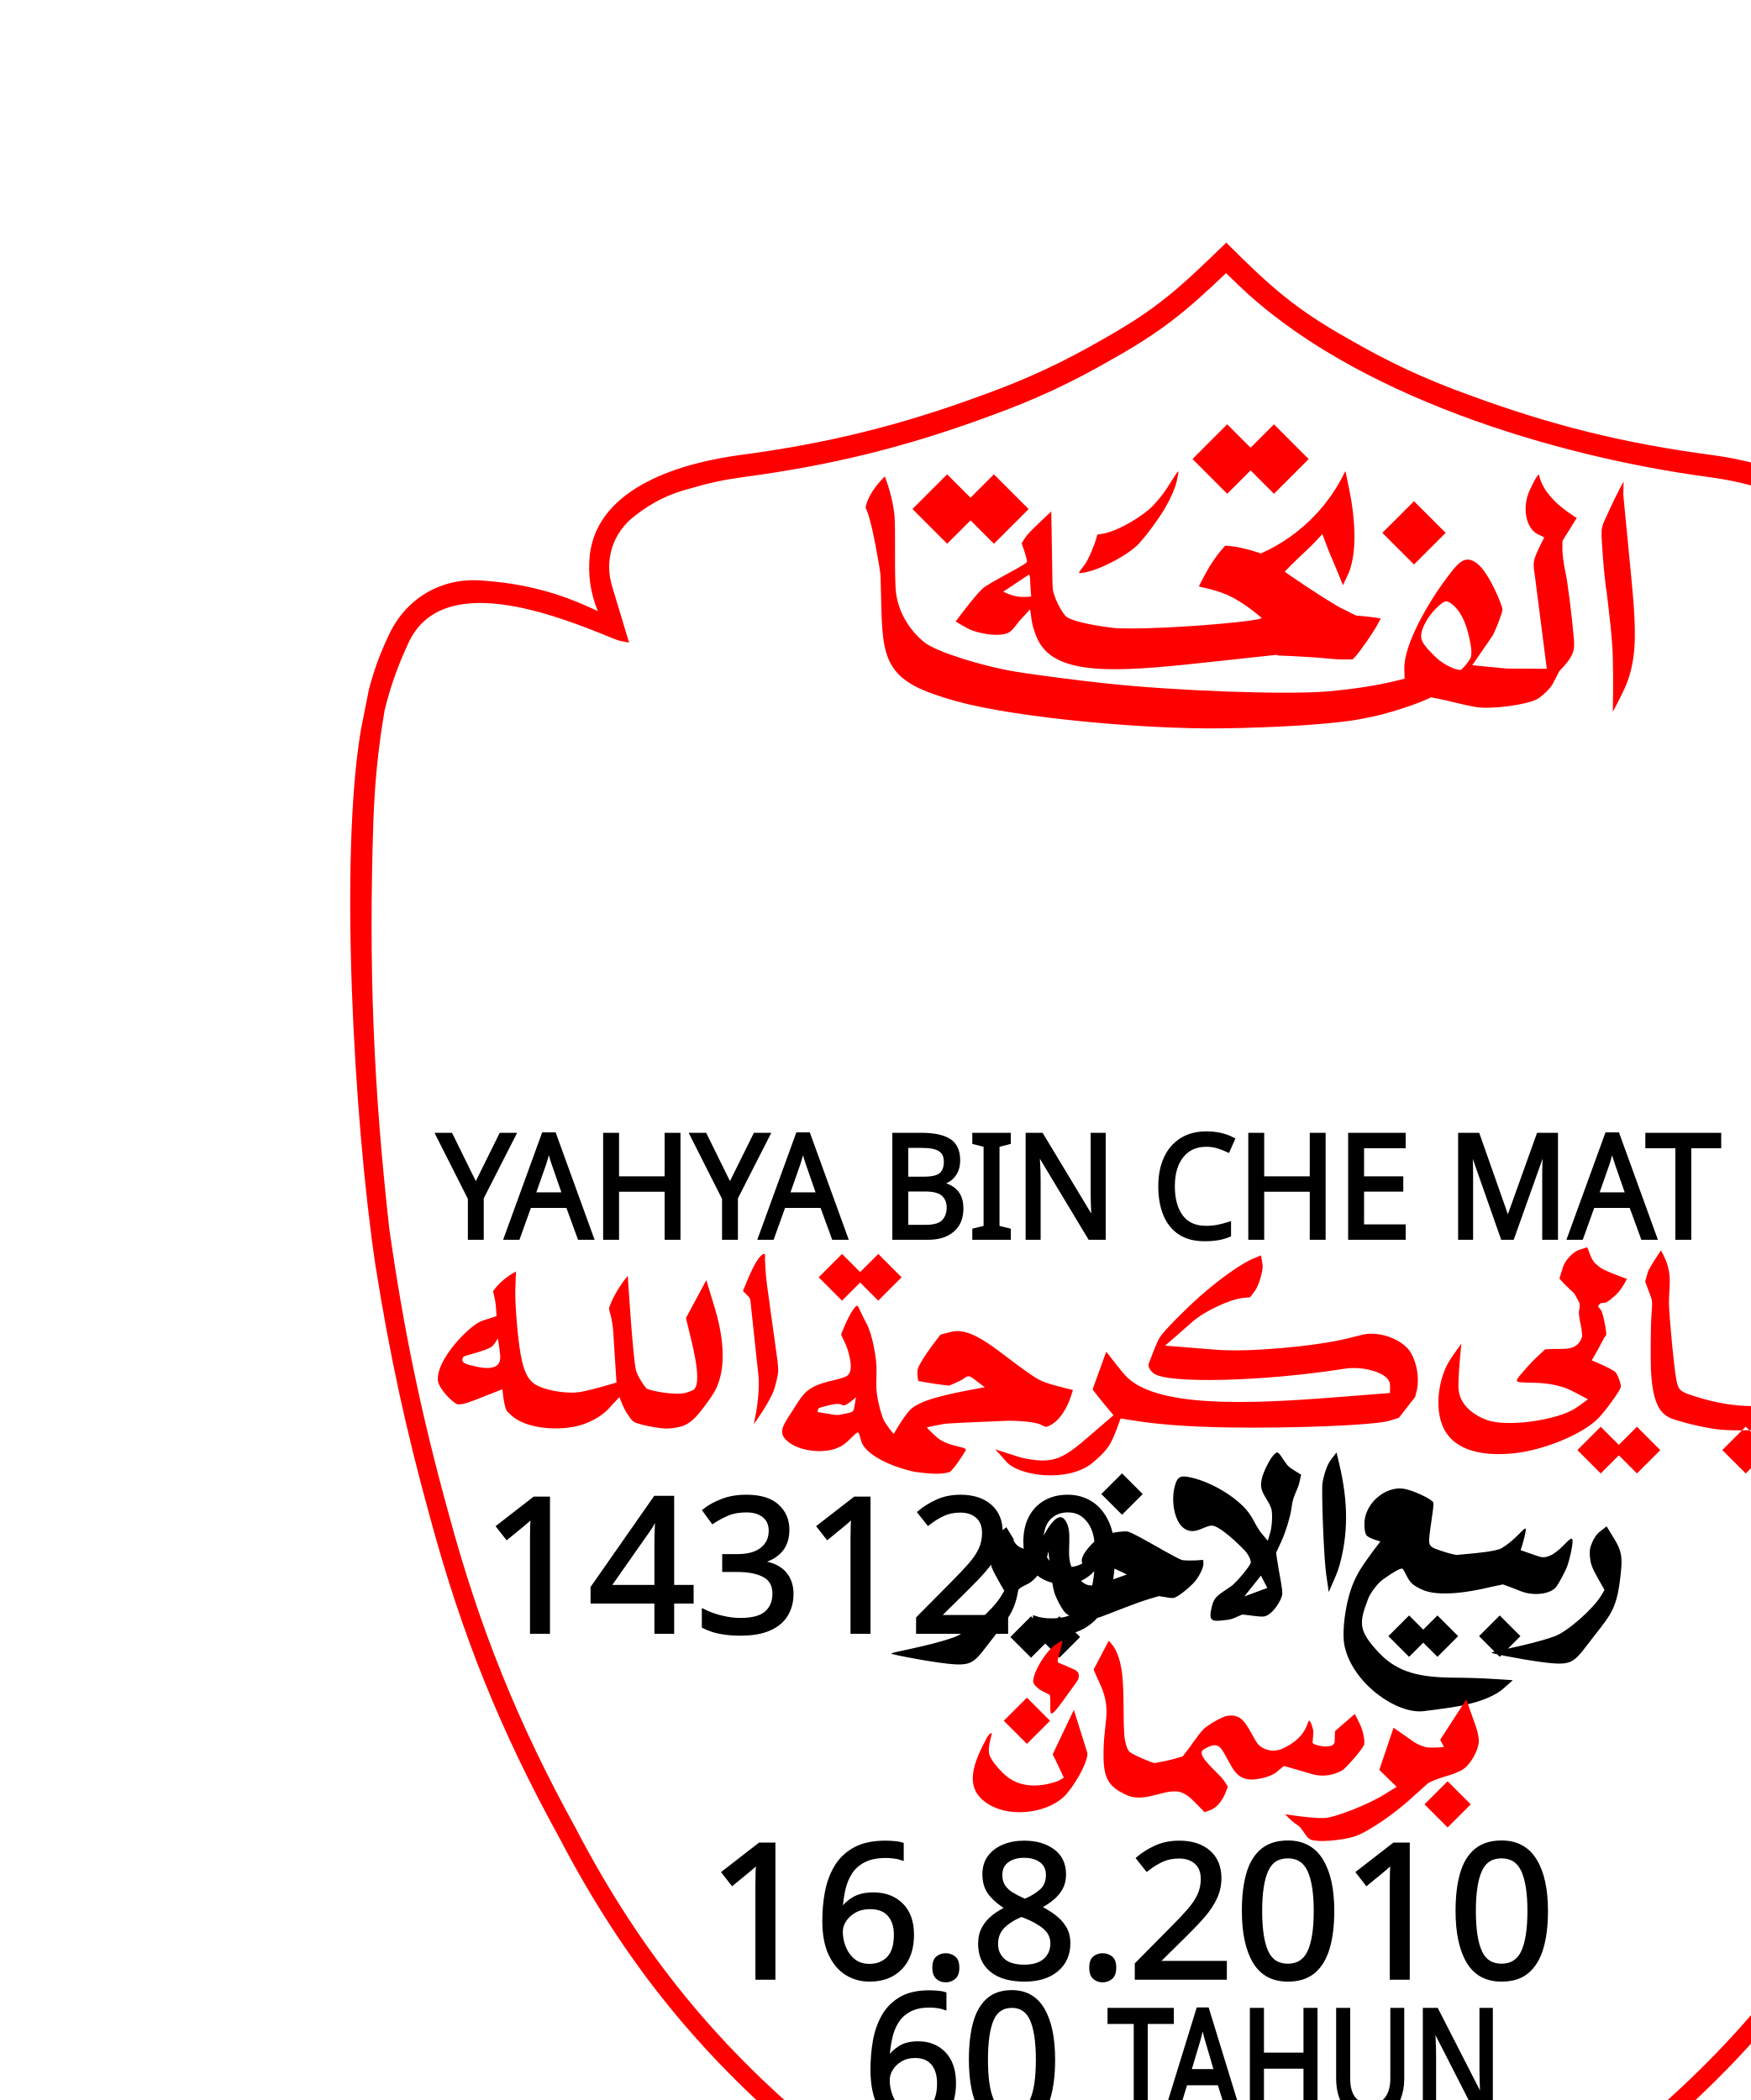
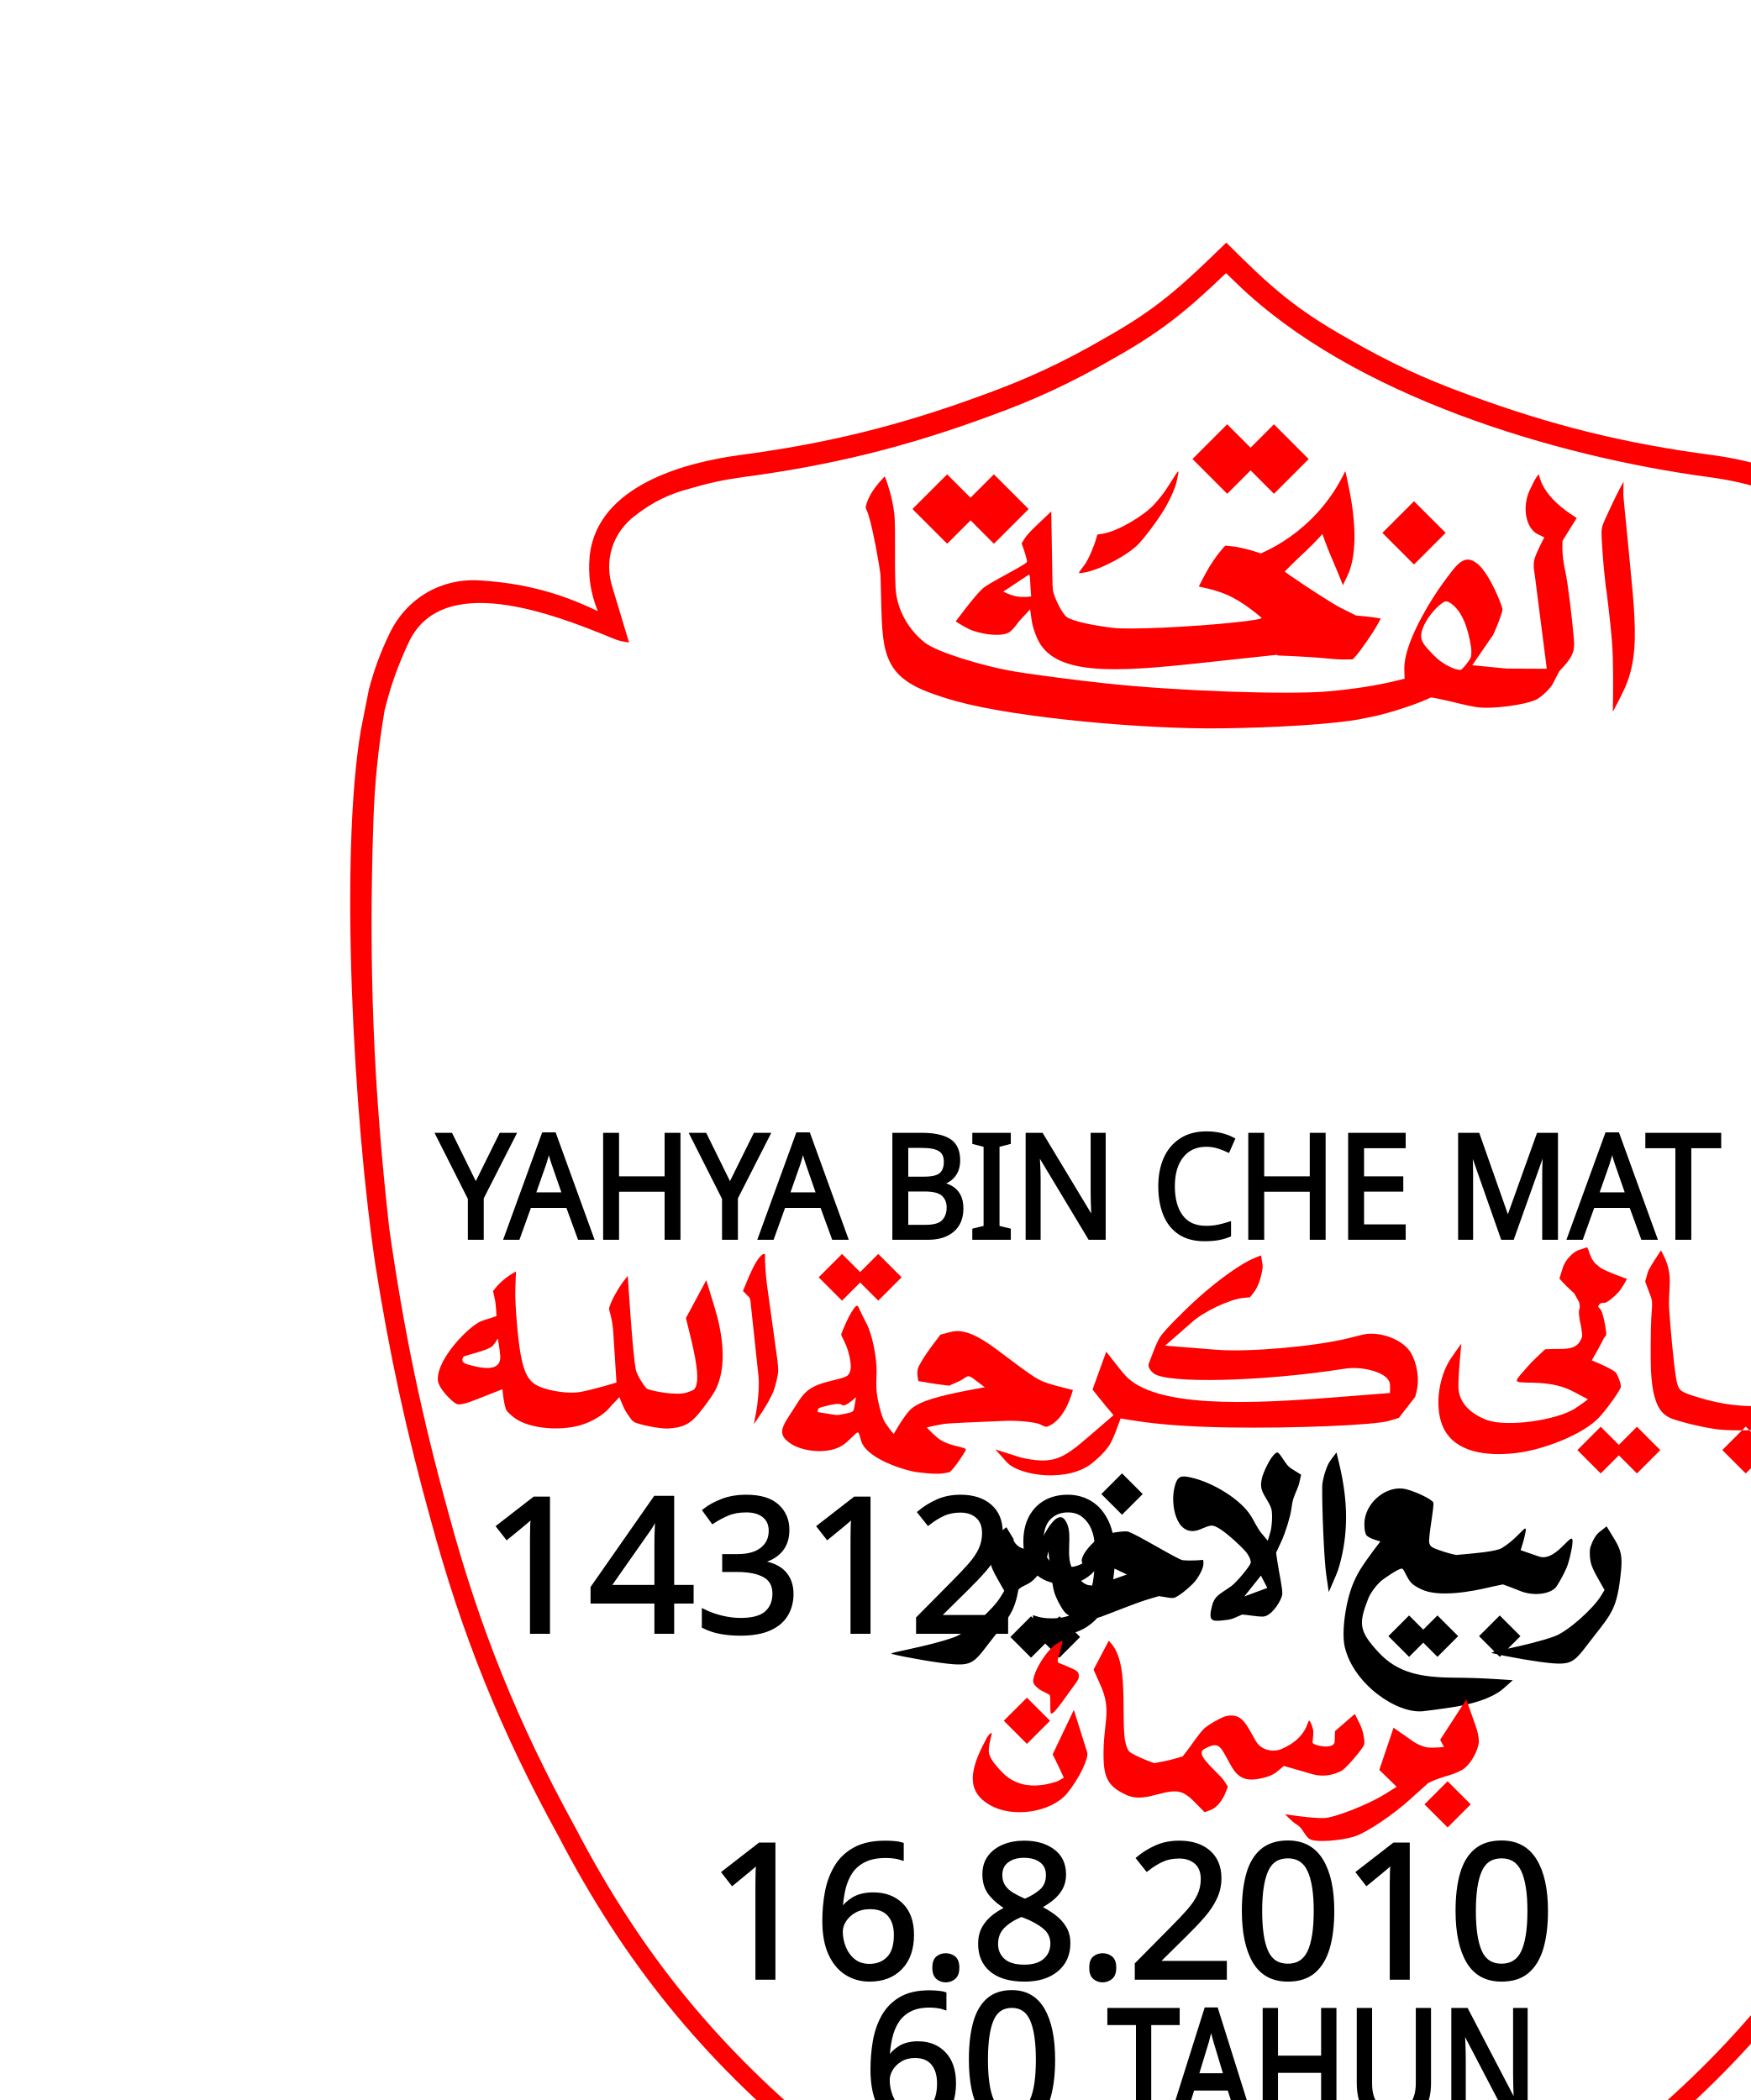
<svg xmlns="http://www.w3.org/2000/svg" version="1.1">
  <g transform="scale(0.9,0.9)">
    <path id="frame" d="m 317.868,72.915 c 29.63,28.765 81.579,44.389 121.336,49.725 4.805,0.654 8.823,1.518 13.471,2.897 5.423,1.388 9.778,3.526 14.196,6.974 5.816,4.36 8.094,11.58 5.839,18.506 l -4.273,14.356 3.07,-0.86 c 5.753,-2.228 10.639,-4.029 16.461,-6.066 11.536,-3.891 30.696,-7.694 37.276,7.033 2.681,5.786 4.482,10.891 6.026,17.081 1.679,10.009 2.54,18.558 2.89,28.701 1.23,36.82 0.007,68.001 -4.1,104.61 -3.705,26.025 -8.24,47.805 -15.231,73.14 -8.02,29.638 -17.803,53.883 -32.59,80.769 -16.895,32.436 -36.93,56.95 -65.319,79.918 l -12.048,9.873 10.708,-2.231 c 0.996,-0.142 1.864,-0.109 2.848,0.109 2.305,0.693 4.379,1.71 5.141,4.056 2.484,7.636 -2.665,14.335 -8.238,18.765 -12.394,9.639 -25.354,14.71 -40.976,16.034 -5.57,0.448 -10.359,-0.037 -15.728,-1.591 -5.32,-1.458 -19.303,-7.048 -17.536,-16.153 0.815,-3.669 2.697,-6.533 5.737,-8.729 7.318,-6.564 16.176,-9.235 25.885,-7.805 2.911,0.394 9.224,2.465 7.645,6.931 -3.072,8.686 -19.425,8.965 -26.631,9.083 l -6.463,0.357 3.83,1.992 c 6.5,1.67 12.3,1.955 18.931,0.931 7.14,-1.399 12.784,-3.376 15.355,-10.388 1.526,-4.113 0.186,-8.55 -3.358,-11.118 -2.655,-1.983 -5.354,-3.069 -8.638,-3.479 -11.17,-1.646 -21.361,1.409 -29.805,8.934 -4.16,3.096 -6.704,7.1 -7.744,12.194 -1.911,9.516 5.735,15.919 13.149,19.485 8.319,4.362 16.494,5.965 25.836,5.065 16.964,-1.49 31.019,-7.13 44.333,-17.789 6.755,-5.731 9.284,-8.746 10.313,-16.721 1.239,-6.425 -2.105,-12.638 -8.138,-15.116 28.281,-23.201 48.254,-47.803 65.185,-80.293 14.971,-27.225 24.876,-51.775 32.998,-81.786 6.24,-22.605 10.443,-41.993 14.124,-65.156 4.575,-33.163 6.463,-61.451 6.333,-94.931 0.199,-15.078 -0.588,-27.829 -2.638,-42.768 -1.192,-8.969 -3.404,-16.401 -7.308,-24.556 -4.424,-9.264 -13.544,-14.516 -23.743,-13.674 -10.875,0.73 -19.974,3.133 -29.801,7.868 1.92,-4.786 2.563,-9.251 2.07,-14.386 -1.388,-12.389 -13.58,-19.674 -24.569,-22.73 -4.868,-1.44 -9.073,-2.341 -14.101,-3.024 -22.439,-2.974 -41.131,-7.598 -62.379,-15.428 -11.343,-4.096 -20.62,-8.416 -31.061,-14.466 -13.488,-7.583 -19.888,-13.234 -31.314,-24.696 -12.028,11.714 -17.828,17.036 -31.486,24.709 -10.436,6.045 -19.709,10.363 -31.046,14.455 -21.245,7.83 -39.938,12.454 -62.375,15.426 -14.333,1.924 -36.625,7.879 -38.67,25.785 -0.486,5.125 0.158,9.579 2.072,14.355 -9.826,-4.735 -18.926,-7.138 -29.801,-7.868 -10.198,-0.843 -19.319,4.41 -23.742,13.674 -2.339,4.859 -3.921,9.156 -5.291,14.375 l -2.02,10.204 c -5.577,32.669 -1.899,99.969 3.7,137.689 3.681,23.16 7.883,42.544 14.122,65.144 8.121,30.011 18.026,54.561 32.997,81.786 16.931,32.49 36.904,57.091 65.186,80.293 -6.035,2.48 -9.381,8.699 -8.136,15.125 0.535,6.301 3.433,11.473 8.519,15.204 13.585,11.635 28.331,17.805 46.126,19.298 13.691,1.66 26.071,-2.66 35.788,-12.488 2.95,-3.439 4.054,-7.6 3.196,-12.058 -1.039,-5.095 -3.583,-9.101 -7.745,-12.199 -8.443,-7.525 -18.634,-10.58 -29.804,-8.934 -7.548,1.028 -14.829,6.735 -11.999,14.591 1.555,4.439 4.824,7.543 9.324,8.855 5.169,1.752 9.839,2.379 15.284,2.049 l 8.764,-1.218 5.659,-2.322 -7.41,-0.251 c -4.841,0.106 -8.943,-0.223 -13.705,-1.1 -4.799,-0.809 -11.261,-3.228 -12.908,-8.036 -1.444,-4.218 4.324,-6.431 7.685,-6.881 9.736,-1.426 18.619,1.269 25.939,7.869 3,2.191 4.856,5.032 5.661,8.668 0.5,3.006 -0.411,5.795 -2.588,7.92 -3.973,3.763 -8.096,6.157 -13.326,7.738 -5.876,1.935 -11.185,2.574 -17.35,2.086 -15.038,-1.302 -27.516,-6.018 -39.676,-14.995 -6.501,-4.875 -11.953,-11.025 -9.695,-19.37 0.777,-2.873 2.864,-3.749 5.304,-4.491 0.88,-0.201 1.655,-0.242 2.551,-0.135 l 11.155,2.386 -12.206,-10.001 C 184.787,526.725 164.75,502.205 147.854,469.761 133.071,442.88 123.291,418.64 115.273,389.008 108.283,363.674 103.748,341.895 100.043,315.872 95.931,279.261 94.709,248.079 95.943,211.256 c 0.351,-10.141 1.212,-18.688 2.89,-28.695 1.546,-6.198 3.351,-11.31 6.036,-17.104 8.484,-18.92 37.386,-7.649 52.711,-1.333 1.635,0.674 2.545,0.776 4.065,1.025 l -4.254,-14.145 c -2.251,-6.929 0.034,-14.15 5.856,-18.505 4.425,-3.449 8.786,-5.588 14.216,-6.973 4.639,-1.375 8.645,-2.236 13.436,-2.888 22.814,-3.022 41.819,-7.724 63.42,-15.685 11.616,-4.192 21.118,-8.616 31.811,-14.808 12.109,-6.805 18.614,-12.03 28.921,-21.938 l 2.815,2.705 z" style="fill:#ff0000;stroke:none" />
    <path id="alfatihah" d="m 377.998,166.218 c 0.101,0.642 0.177,1.666 0,2.607 -0.131,0.691 -2.191,3.292 -2.65,3.348 -1.295,0.151 -4.441,-1.413 -6.199,-3.054 -1.259,-1.175 -2.56,-2.631 -2.922,-3.112 -0.552,-0.731 -0.869,-1.363 -0.985,-1.96 -0.497,-2.533 2.775,-7.38 5.664,-9.234 0.595,-0.381 1.244,-0.294 2.224,0.485 2.749,2.186 4.12,6.204 4.869,10.92 z m -93.938,9.428 c -7.657,-0.838 -14.636,-1.755 -20.451,-2.598 -0.777,-0.113 -1.576,-0.235 -2.38,-0.365 -8.875,-1.438 -20.596,-5.168 -23.545,-7.484 -4.032,-3.166 -6.776,-7.875 -7.407,-12.686 -0.554,-4.228 -0.037,-16.878 -0.466,-20.44 -0.496,-4.13 -1.641,-7.497 -2.169,-8.902 l -0.271,-0.721 -0.48,0.501 c -3.259,3.397 -4.166,6.01 -4.442,7.429 -0.107,0.547 0.889,-0.089 3.368,14.361 0.263,1.53 0.443,2.815 0.465,3.485 0.566,17.18 -0.82,24.575 11.999,29.571 2.291,0.892 4.81,1.71 7.521,2.458 15.509,4.275 48.532,7.235 68.31,6.956 13.848,-0.195 25.762,-0.965 32.892,-1.954 1.683,-0.234 3.914,-0.66 6.207,-1.16 4.086,-0.894 10.838,-3.095 13.812,-4.519 l 0.675,-0.323 1.785,0.319 c 2.409,0.431 6.883,1.714 10.006,2.194 3.621,0.559 12.45,-0.499 15.449,-2.034 1.164,-0.596 3.429,-2.754 3.969,-3.78 l 1.798,-3.422 0.018,-0.033 0.258,-0.281 c 1.315,-1.441 3.234,-3.359 3.482,-5.681 0.07,-0.661 0.062,-1.341 0,-2.094 -0.394,-4.734 -1.575,-14.911 -2.228,-17.591 -0.399,-1.64 -0.76,-4.544 -0.745,-5.798 l 0.025,-2.035 2.231,-3.584 1.425,-2.291 -1.195,-0.785 c -8.724,-5.735 -8.3,-10.775 -8.594,-10.416 -0.159,0.193 -0.315,0.39 -0.466,0.591 -0.378,0.504 -1.055,1.836 -1.81,3.436 -2.044,4.332 -1.039,9.851 2.095,11.36 l 1.645,0.791 c 0,0 -1.82,3.416 -2.428,5.27 -0.235,0.718 -0.287,1.201 -0.291,1.82 -0.004,0.835 0.024,1.099 0.275,2.644 l 2.96,23.09 0.121,0.954 -10.225,-0.046 -8.931,-0.864 5.336,-7.749 c 0.985,-2 2.45,-5.859 2.426,-6.614 -0.03,-0.954 -3.379,-9.365 -6.495,-11.776 -3.362,-2.603 -5.139,0.055 -8.729,4.941 -2.967,4.039 -8.637,13.165 -9.789,19.756 -0.142,0.818 -0.228,1.735 -0.198,2.631 l 0.076,2.27 -1.859,0.46 c -5.319,1.319 -11.321,2.221 -17.742,2.794 -10.491,0.935 -39.324,-0.092 -57.294,-2.058 z m -19.076,-22.343 c 0,0 -1.9,0.31 -3.691,0 -1.79,-0.309 -3.473,-1.239 -3.473,-1.239 0,0 5.085,-3.4 6.464,-4.293 0.319,-0.205 0.406,0.199 0.469,2.147 0.044,1.351 0.231,3.384 0.231,3.384 z m 20.898,8.068 c -4.93,-0.608 -10.249,-1.659 -11.821,-2.817 -0.775,-0.571 -2.305,-3.232 -3.02,-5.25 -0.211,-0.598 -0.436,-1.238 -0.492,-1.889 -0.075,-0.879 -0.087,-1.147 -0.113,-2.694 l -0.29,-17.265 c 0,0 -1.639,1.545 -3.446,3.268 -1.746,1.663 -2.791,2.754 -3.35,3.634 l -0.824,1.299 0.575,1.627 c 0.221,0.627 0.47,1.442 0.736,2.507 0.081,0.324 0.121,0.571 0.01,0.708 -0.835,1.018 -9.643,5.25 -11.326,6.775 -2.14,1.938 -6.935,8.465 -6.935,8.465 0,0 1.806,1.137 3.25,1.873 2.626,1.337 9.018,2.441 10.959,0.573 0.915,-0.881 1.541,-1.776 2.06,-2.475 l 2.853,-3.083 0.384,2.701 c 0.214,1.509 0.746,3.2 1.441,4.761 4.269,9.594 19.473,8.77 41.977,6.33 4.492,-0.487 9.979,-1.08 16.251,-1.748 l 3.339,-0.356 0.364,0.175 c 4.175,0.141 7.386,0.378 8.803,0.45 2.344,0.121 5.481,0.569 7.876,0.56 l 2.453,-0.009 0.71,-0.764 c 1.262,-1.357 4.465,-5.991 5.617,-8.09 l 0.901,-1.641 -0.701,-0.135 c -0.93,-0.177 -3.29,-0.46 -4.706,-0.566 l -0.935,-0.07 -3.365,-1.685 c -0.228,-0.114 -0.458,-0.23 -0.69,-0.347 -1.843,-0.939 -8.215,-5.024 -12.898,-8.259 -0.771,-0.532 -1.396,-1.019 -1.396,-1.019 l 0.171,-0.175 c 0.593,-0.603 2.625,-2.659 4.487,-4.378 1.935,-1.788 3.791,-3.685 5.026,-5.104 0.814,2.304 1.823,4.897 2.764,7.036 0.486,1.107 0.953,2.237 1.314,3.134 l 1.204,2.987 1.238,-2.615 c 1.426,-3.014 2.946,-9.902 0.201,-22.885 l -0.776,-3.674 -0.121,-0.033 c -1.863,3.916 -4.295,7.509 -7.191,10.67 l -0.201,0.217 c -3.996,4.303 -8.859,7.791 -14.307,10.189 l -0.168,-0.117 -1.417,-0.449 c -1.52,-0.481 -4.024,-1.077 -5.098,-1.221 -0.367,-0.049 -0.71,-0.09 -1.016,-0.117 l -1.404,-0.129 -0.983,1.134 c -1.144,1.319 -2.804,3.709 -3.85,5.647 -0.426,0.791 -0.795,1.465 -1.089,2.038 l -0.846,1.649 c -0.069,0.136 3.77,0.634 7.324,2.209 2.319,1.028 5.214,2.817 8.77,5.846 0.329,0.28 -2.138,0.698 -6.234,1.141 -11.613,1.259 -27.694,1.992 -32.047,1.455 z m 77.484,-32.534 -8.13,8.13 8.127,8.127 8.13,-8.129 -8.127,-8.129 z m -113.957,4.916 6.008,6.008 8.914,-8.912 -8.925,-8.924 -6.008,6.008 -6.009,-6.008 -8.914,8.912 8.925,8.924 6.009,-6.008 z m 71.964,-12.848 6.008,6.015 8.912,-8.922 -8.924,-8.934 -6.008,6.015 -6.008,-6.015 -8.912,8.922 8.924,8.934 6.008,-6.015 z M 277.31,147.293 c 0.037,0.076 0.674,-0.008 1.466,-0.156 4.345,-0.818 11.445,-4.7 13.945,-7.469 2.175,-2.408 5.044,-6.322 6.724,-9.182 1.373,-2.336 2.533,-5.036 2.884,-6.58 0.868,-3.815 0.762,-3.467 -1.654,0.318 -0.29,0.454 -0.618,0.97 -0.98,1.525 -0.791,1.21 -1.962,2.66 -3.146,3.949 -2.712,2.958 -9.242,6.78 -12.943,7.439 l -1.634,0.291 -0.204,0.755 c -0.598,2.223 -2.083,5.624 -3.005,6.921 -0.892,1.256 -1.576,1.935 -1.454,2.19 z m 139.843,-20.066 c 0.022,-2.07 0.054,-3.444 0.054,-3.444 0,0 -1.84,3.374 -3.036,6.01 -3.001,6.611 -2.821,4.79 -2.362,12.101 0.083,1.308 0.214,2.868 0.383,4.605 l -0.011,0 c 0.024,0.209 0.049,0.419 0.074,0.629 0.135,1.351 0.29,2.8 0.46,4.312 l 0.059,0 c 0.776,6.37 1.546,12.64 1.681,17.664 0.171,6.345 0,13.84 0,13.84 0,0 1.84,-3.374 3.038,-6.01 3.001,-6.61 2.82,-13.579 2.361,-20.89 -0.065,-1.035 -0.16,-2.228 -0.281,-3.541 -1.193,-12.961 -2.423,-24.849 -2.418,-25.276 z" style="fill:#ff0000;stroke:none" />
    <text id="name" style="font-size:35.826px;text-align:center;stroke:#000000;stroke-width:1;font-family:Arial Black" x="116.343" y="307.55" transform="scale(0.9666735,1.034475)">YAHYA BIN CHE MAT</text>
    <path id="kembali" d="m 406.564,343.031 c 0.04,0.43 -0.031,0.679 -0.203,1.071 -1.049,2.399 -2.916,2.625 -5.737,2.63 -0.767,10e-4 -1.33,-0.009 -1.788,0.011 l -1.762,0.072 -2.268,2.123 c -0.767,0.718 -1.584,1.561 -2.225,2.296 -1.673,1.919 -2.665,2.938 -2.789,3.529 -0.275,1.316 6.441,-0.319 12.736,2.104 0.647,0.249 1.359,0.599 2.308,1.09 1.365,0.708 3.224,1.71 3.224,1.71 0,0 -1.798,1.395 -3.32,2.37 -4.686,3.002 -17.494,4.895 -22.72,2.93 -3.755,-1.411 -6.74,-3.979 -7.191,-7.64 -0.296,-2.401 0.701,-11.964 0.701,-11.964 0,0 -1.816,2.471 -2.834,4.03 -3.09,4.731 -4.18,12.741 -1.72,17.725 3.016,6.111 10.736,7.244 18.399,6.394 7.075,-0.784 17.179,-4.691 21.385,-9.005 1.519,-1.558 5.197,-6.442 5.745,-7.942 0.199,-0.54 -0.881,-3.505 -1.426,-3.916 -1.665,-1.258 -6.037,-2.971 -6.037,-2.971 0,0 1.969,-3.408 3.011,-5.5 0.509,-1.024 0.826,-0.547 0.662,-1.909 -0.193,-1.601 -0.613,-3.724 -1.041,-4.938 -0.6,-1.7 -1.502,-0.991 -0.619,-2.131 0.25,-0.32 0.806,-0.315 1.374,-0.344 0.557,-0.028 2.388,-1.49 3.571,-2.849 1.038,-1.191 2.078,-3.289 2.078,-3.289 0,0 -5.657,-1.979 -6.934,-2.956 -0.39,-0.3 -0.729,-0.585 -1.022,-0.855 -1.873,-1.728 -1.823,-4.595 -2.524,-4.253 -0.48,0.235 -1.167,0.38 -1.92,0.65 -1.538,0.551 -3.486,2.669 -4.022,4.37 l -0.932,2.958 1.08,1.191 c 0.334,0.369 0.775,0.789 1.225,1.214 l 1.552,1.469 1.239,2.264 c 0.425,2.058 -0.274,1.24 -0.035,3.377 0.251,2.263 0.514,2.011 0.78,4.884 z m 9.434,28.358 -4.656,-4.66 -5.996,6.001 5.996,6.001 4.656,-4.661 4.656,4.661 5.996,-6.001 -5.996,-6.001 -4.656,4.66 z m 33.528,-3.776 c 5.612,-0.15 11.967,-0.769 16.019,-1.683 1.246,-0.28 2.498,-0.605 3.507,-1.054 1.786,-0.794 2.196,-1.655 2.624,-1.62 0.316,0.026 0.795,0.97 1.426,1.879 0.976,1.405 3.291,2.544 5.209,2.699 0.424,0.034 1.316,-0.33 2.311,-0.884 3.686,-2.051 5.316,-3.292 6.095,-3.967 l 0.776,-0.672 0.606,0.384 c 0.315,0.2 0.739,0.537 1.716,0.841 0.291,0.09 0.64,0.2 1.026,0.325 2.522,0.809 5.205,1.254 7.058,1.264 l 1.265,0.011 c 0.912,0.007 2.643,-3.304 3.402,-4.956 l 0.287,-0.625 -1.134,-0.1 c -1.123,-0.1 -2.919,-0.324 -4.28,-0.805 -1.653,-0.584 -4.456,-2.237 -5.211,-3.072 -0.63,-0.698 -1.344,-1.607 -1.344,-1.607 0,0 1.87,-0.946 2.909,-1.732 1.569,-1.186 2.681,-3.167 3.054,-4.675 0.544,-2.197 -0.532,-6.19 -2.151,-8.072 l -0.935,-1.087 1.599,-1.056 c 2.635,-1.739 5.821,-3.607 7.214,-4.259 3.636,-1.7 6.416,-2.487 8.635,-3.415 l 2.647,-1.106 c 1.361,-0.569 3.033,-3.044 3.421,-5.011 0.159,-0.804 0.251,-1.874 0.214,-2.659 l -2.825,0.861 c -5.104,1.558 -17.425,8.536 -18.156,8.994 -1.769,1.107 -8.918,6.105 -12.419,9.441 l -2.292,2.185 2.869,0.11 c 2.084,0.08 4.777,0.853 5.971,3.909 0.535,1.367 0.994,3.174 0.845,3.635 -0.319,0.989 -2.311,2.596 -3.377,4.277 -1.864,2.939 -2.067,6.88 -6.449,7.176 -2.331,0.158 -4.586,-1.732 -5.34,-3.596 -0.456,-1.13 -0.865,-2.833 -0.865,-2.833 0,0 -2.669,2.799 -4.36,3.815 -0.974,0.584 -2.86,1.011 -4.391,1.19 -12.848,1.495 -19.812,2.581 -31.814,-1.357 -3.189,-1.046 -3.646,-1.52 -4.12,-4.109 -0.694,-3.797 -1.585,-14.179 -1.841,-18.199 -0.331,-5.204 1.225,-8.445 -1.429,-13.696 l -0.664,-1.315 -1.269,1.926 c -1.01,1.534 -1.954,3.134 -2.067,3.526 l -0.733,2.529 0.694,1.916 c 1.252,3.459 1.238,2.361 0.87,7.569 -0.155,2.19 -0.186,11.054 -0.087,13.196 0.556,12.004 4.119,12.264 7.957,13.398 3.285,0.97 7.534,1.78 9.31,1.968 1.683,0.179 3.811,0.251 6.143,0.234 l -5.062,5.065 6.018,6.02 6.015,-6.019 -5.096,-5.099 z m 0,0 c -0.636,0.018 -1.261,0.028 -1.874,0.033 l 0.953,-0.954 0.921,0.921 z M 289.136,353.501 c -0.584,-0.644 -1.26,-1.472 -1.919,-2.314 l -2.944,-3.755 -3.514,9.716 1.55,1.979 c 0.632,0.806 1.349,1.675 1.986,2.434 l 1.853,2.204 -2.389,2.051 c -9.866,8.474 -11.57,10.821 -20.556,9.021 -0.415,-0.083 -0.796,-0.176 -1.126,-0.278 -0.181,-0.055 -0.356,-0.11 -0.527,-0.165 l -5.756,-1.837 2.862,3.212 c 3.269,3.667 15.781,5.338 22.005,0.304 2.041,-1.65 3.854,-3.545 4.639,-4.989 0.715,-1.316 1.149,-2.404 1.475,-3.279 l 1.192,-3.205 3.594,0.568 c 5.339,0.844 12.803,1.564 24.312,1.745 16.317,0.255 37.365,-0.564 41.156,-1.722 l 2.431,-0.744 4.197,-5.393 c 0.131,-0.474 0.259,-0.966 0.375,-1.446 0.774,-3.214 0.107,-7.093 -1.414,-9.786 -1.95,-3.458 -8.025,-5.785 -12.416,-4.769 -1.119,0.26 -2.405,0.614 -4.018,0.999 -8.925,2.134 -25.585,3.525 -33.501,2.891 l -13.285,-1.064 c 0,0 3.669,-3.152 7.039,-6.145 3.018,-2.68 9.701,-5.829 13.109,-6.128 l 1.665,-0.145 1.034,-1.333 c 1.039,-1.339 1.677,-3.397 2.055,-5.242 0.139,-0.676 0.224,-1.363 0.138,-1.877 l -0.39,-2.331 -1.938,0.794 c -2.991,1.225 -8.73,5.241 -14.066,10.009 -3.913,3.496 -8.992,8.674 -9.938,10.179 -1.025,1.63 -2.103,4.801 -2.895,6.819 -0.286,0.728 0.264,1.732 1.241,2.52 3.34,2.69 27.781,2.16 49.097,-1.186 0.463,-0.072 0.969,-0.126 1.567,-0.161 3.899,-0.224 9.783,1.301 10.056,4.096 0.089,0.899 0,2.309 0,2.309 0,0 -14.543,1.139 -14.543,1.139 -22.27,1.744 -45.934,2.658 -53.496,-5.694 z m -75.957,9.957 -3.083,-0.515 0.115,-0.685 c 0.051,-0.309 0.246,-0.393 1.954,-0.841 1.294,-0.339 3.245,-0.774 3.973,-0.439 0.388,0.179 0.439,0.421 1.084,0.165 0.984,-0.391 2.745,-1.996 2.745,-1.996 l -0.4,2.395 c -0.18,1.076 -0.278,1.228 -0.981,1.516 -0.155,0.064 -2.873,0.641 -3.116,0.645 -0.676,0.011 -0.905,-0.013 -2.29,-0.245 z m 26.233,-7.896 c 0.645,0.107 1.074,0.176 1.442,0.223 l 3.062,0.381 2.402,-1.076 c 0.506,-0.226 0.989,-0.496 1.426,-0.804 1.069,-0.751 1.325,-0.73 2.566,0.206 l 2.761,2.086 c 0,0 -8.82,1.484 -13.557,2.962 -2.165,0.676 -4.505,1.624 -5.777,2.995 -1.731,1.866 -4.08,6.058 -4.08,6.058 0,0 -1.45,-1.706 -2.34,-3.17 -0.821,-1.351 -1.815,-5.492 -2.029,-7.601 -0.144,-1.429 -0.101,-3.283 -0.037,-5.099 0.124,-3.519 -1.116,-9.791 -2.558,-12.484 -1.08,-2.015 -2.179,-4.442 -2.179,-4.442 -0.46,-1.014 -2.56,2.435 -4.341,7.131 -0.144,0.379 1.01,1.77 1.782,4.42 0.438,1.501 0.718,3.099 0.675,4.082 -0.037,0.839 -0.271,1.654 -0.881,2.159 -0.89,0.734 -4.376,1.234 -6.955,2.138 -3.981,1.397 -4.883,3.355 -7.062,6.741 -2.684,4.17 -4.195,6.009 -0.752,8.457 2.974,2.116 9.155,2.951 13.05,0.863 2.002,-1.074 3.882,-3.7 4.433,-3.595 0.28,0.054 0.461,0.806 0.718,1.806 0.109,0.425 0.271,0.836 0.482,1.234 1.518,2.849 6.894,5.549 12.562,6.897 0.514,0.121 1.042,0.217 1.577,0.287 6.544,0.864 7.216,0.029 8.05,0.039 0.465,0.006 2.599,-2.761 4.3,-5.649 0.618,-1.049 -4.421,-0.757 -7.46,-3.422 -1.454,-1.275 -2.549,-2.473 -2.549,-2.473 0,0 1.979,-0.502 4.61,-0.936 0.738,-0.122 8.006,-0.471 15.607,-0.766 3.244,-0.126 7.804,0.323 9.011,0.938 0.756,0.386 1.304,0.691 1.702,0.554 3.192,-1.104 5.189,-5.005 6.043,-7.579 l 0.608,-1.829 -1.758,-0.441 c -1.323,-0.331 -3.409,-0.873 -4.791,-1.323 -1.742,-0.565 -2.786,-1.184 -4.414,-2.299 -8.258,-5.659 -14.66,-12.381 -20.431,-10.873 l -2.658,0.695 -2.442,3.244 c -1.509,2.004 -3.223,4.766 -3.393,5.629 -0.138,0.703 -0.125,1.371 -0.016,2.047 l 0.165,1.015 3.424,0.573 z m -18.376,-28.59 -4.656,-4.66 -5.996,6.001 5.996,6.001 4.656,-4.661 4.657,4.661 5.995,-6.001 -5.995,-6.001 -4.657,4.66 z m -28.099,8.289 1.992,18.636 c 0.242,2.895 -0.256,7.161 -0.621,9.085 l -0.585,3.081 c 0,0 3.965,-5.485 5.138,-8.727 0.223,-0.618 1.165,-3.774 1.114,-5.206 -0.03,-0.826 -0.049,-1.07 -0.189,-2.431 l -2.671,-19.275 c -0.344,-2.482 -0.601,-6.479 -0.52,-7.946 -0.043,-0.356 -1.349,-0.675 -3.956,5.229 -0.169,0.383 -0.344,0.801 -0.539,1.272 l -1.177,2.846 c 0,0 1.417,1.441 1.417,1.441 0.422,0.43 0.482,0.63 0.598,1.995 z m -35.355,7.013 0.839,13.084 c 0,0 -5.635,1.751 -9.226,2.419 -2.158,0.401 -6.1,0.141 -9.429,-0.945 -4.211,-1.374 -5.825,-3.394 -6.963,-17.012 -0.264,-3.155 -0.435,-6.38 -0.384,-8.197 0.064,-2.271 0.181,-4.803 0.181,-4.803 0,0 -1.371,0.718 -2.576,1.654 -1.285,0.998 -2.125,1.867 -2.66,2.541 l -0.666,0.841 0.487,2.183 c 0.144,0.64 0.33,2.493 0.379,3.683 l 0.024,0.554 -1.225,0.43 c -0.744,0.261 -1.788,0.505 -2.817,0.938 -3.097,1.306 -11.207,9.527 -11.043,14.984 0.067,2.228 3.801,5.819 4.852,6.255 0.721,0.299 2.409,-0.102 4.959,-1.125 2.699,-1.083 6.803,-2.68 6.803,-2.68 0,0 0.242,3.442 0.965,5.309 0.13,0.336 0.919,1.087 1.823,1.833 3.829,3.147 13.1,3.958 18.953,1.512 2.328,-0.973 4.42,-2.324 5.74,-3.855 0.882,-1.025 2.594,-2.756 2.594,-2.756 0,0 0.945,2.695 1.884,4.096 0.849,1.265 1.161,1.778 1.766,2.217 0.948,0.69 6.78,1.861 8.738,1.754 3.723,-0.203 5.744,-1.004 8.234,-4.159 1.397,-1.772 2.684,-3.464 3.659,-5.103 3.871,-6.501 1.906,-16.154 0.177,-21.825 l -2.15,-7.051 -5.235,9.741 0.887,3.603 c 1.278,5.192 3.386,13.947 0.765,15.008 -0.492,0.2 -1.05,0.41 -1.558,0.564 -2.704,0.819 -8.88,-0.439 -10.006,-0.956 -0.65,-0.297 -2.675,-3.611 -2.934,-4.801 -0.843,-3.881 -2.094,-24.258 -2.094,-24.258 0,0 -0.839,0.988 -1.65,2.143 -1.165,1.659 -2.68,4.431 -3.151,6.14 -0.121,0.439 0.831,2.499 1.059,6.044 z m -36.701,5.86 c 1.959,-0.532 5.075,-1.459 5.729,-2.196 0.681,-0.77 1.31,-1.886 1.31,-1.886 0,0 0.537,2.811 0.629,4.525 0.231,4.351 -5.18,3.024 -8.24,2.171 -1.07,-0.297 -1.95,-0.831 -1.27,-1.911 0.137,-0.217 0.321,-0.289 1.843,-0.703 z" style="fill:#ff0000;stroke:none" />
    <text id="deathmuslim" style="font-size:48px;text-align:center;stroke:#000000;stroke-width:1;font-family:jawi" x="123.786" y="419.447" dx="0 7.074 0 0 206.44">143129</text>
    <path id="muslimMonthGlyph" transform="translate(229.0412,373.3333)" d="m 113.224,1.54 c -0.255,0.333 -0.512,0.706 -0.734,1.077 -0.815,1.361 -1.729,4.521 -1.755,6.071 -0.087,5.223 0.455,18.765 1.038,22.781 l 0.642,4.428 1.826,-4.239 c 0.36,-0.836 0.715,-1.851 0.968,-2.774 2.125,-7.779 2.311,-15.839 -0.104,-25.954 L 114.406,0 113.224,1.54 z M 99.219,0.005 c -0.435,-0.087 -1.472,1.115 -2.079,2.226 -1.386,2.544 -2.519,5.049 -1.989,7.164 0.417,1.665 1.917,3.19 2.505,5.103 0.351,1.144 0.2,4.492 -0.276,6.075 l -0.639,2.126 -1.639,-1.962 c -0.24,-0.286 -0.466,-0.614 -0.676,-0.939 -0.959,-1.485 -1.54,-2.886 -2.489,-4.185 -3.132,-4.287 -10.561,-8.562 -16.052,-9.385 -2.019,-0.302 -2.564,0.584 -3.095,2.664 -1.143,4.47 0.406,12.424 5.633,11.186 1.319,-0.312 2.752,-1.25 3.904,-1.276 2.059,-0.048 7.436,5.231 8.571,6.495 0.912,1.016 1.536,2.311 1.469,3.047 -0.068,0.735 -3.71,5.119 -5.006,6.025 -3.214,2.246 -4.309,2.507 -4.974,5.165 -0.897,3.587 -0.205,3.958 2.614,3.654 0.988,-0.106 2.149,-0.207 2.986,-0.571 l 2.201,-0.958 1.206,0.131 c 1.596,0.172 3.667,0.557 4.57,0.334 2.046,-0.509 4.279,-4.061 4.494,-5.636 0.17,-1.255 -0.838,-5.61 -1.244,-8.422 l -0.33,-2.283 1.391,-3.014 c 1.032,-2.239 2.257,-6.25 2.514,-8.165 0.129,-0.964 0.276,-1.921 0.56,-2.815 0.435,-1.373 1.224,-2.761 1.509,-4.029 l 0.456,-2.038 -1.86,-1.159 c -0.573,-0.357 -1.235,-0.74 -1.79,-1.435 C 100.798,2.045 99.799,0.12 99.219,0.005 z m -6.372,34.328 2.138,-2.681 0.905,1.752 0.734,1.419 -3.209,1.188 -2.703,1.001 2.135,-2.679 z M 31.541,22.45 c -0.011,-0.018 -0.021,-0.035 -0.033,-0.052 l -1.944,-3.183 -1.809,1.421 c -1.058,0.83 -1.876,2.422 -2.344,3.896 -0.326,1.03 -0.174,3.41 0.302,4.728 0.468,1.292 1.201,2.591 1.827,3.69 l 1.492,2.619 -0.924,1.519 c -2.026,3.334 -8.553,9.181 -11.959,10.405 -7.039,2.527 -17.284,3.979 -16.05,4.29 3.481,0.88 12.085,2.379 15.747,2.647 5.442,0.4 5.739,-0.917 10.484,-6.995 3.829,-4.902 5.383,-6.685 6.344,-12.225 l 0,0.075 c 0.059,-0.087 0.117,-0.159 0.174,-0.212 0.802,-0.751 1.992,-1.001 3.105,-1.831 1.052,-0.785 2.901,-2.975 3.435,-4.324 0.499,-1.26 0.991,-3.529 0.991,-3.529 0,0 0.755,8.318 1.551,10.734 0.37,1.123 1.391,3.309 2.53,4.803 1.406,1.841 6.05,2.536 9.485,1.289 3.094,-1.124 8.649,-3.461 12.456,-4.591 l 2.346,-0.696 1.446,0.221 c 0.789,0.121 1.58,0.321 2.274,0.255 0.885,-0.085 3.229,-1.873 5.106,-3.743 1.3,-1.295 2.69,-3.944 2.641,-5.096 -0.022,-0.537 -0.064,-0.961 -0.064,-0.961 0,0 -2.862,0.324 -5.244,0.091 -1.291,-0.126 -11.906,-6.751 -14.12,-7.357 -0.955,-0.261 -5.692,0.496 -6.728,1.076 -1.605,0.899 -6.588,5.761 -4.705,7.331 0.453,0.379 2.306,-0.139 4.035,-0.07 1.123,0.044 3.147,0.777 4.75,1.546 l 2.397,1.15 -2.341,0.83 c -0.224,0.079 -0.496,0.174 -0.835,0.291 -5.52,1.911 -6.996,2.921 -9.785,-0.916 -0.701,-0.966 -1.336,-2.009 -1.629,-3.266 -0.834,-3.574 0.756,-8.156 -1.324,-10.961 -2.091,-2.817 -5.282,3.527 -6.421,5.91 -0.362,0.761 -0.606,1.164 -0.973,1.331 -5.253,1.499 -6.295,-3.129 -5.692,-2.139 z m 8.014,23.312 -3.644,-3.645 -5.319,5.319 5.319,5.32 3.645,-3.645 3.645,3.645 5.317,-5.319 -5.319,-5.32 -3.645,3.645 z m 19.735,-40.388 -5.319,5.319 5.32,5.319 5.317,-5.317 -5.319,-5.32 z M 182.006,20.416 c -1.058,0.83 -1.875,2.424 -2.342,3.897 -0.326,1.03 -0.175,3.409 0.302,4.728 0.468,1.291 1.2,2.591 1.827,3.689 l 1.492,2.62 -0.924,1.519 c -2.027,3.334 -8.553,9.181 -11.959,10.404 -7.039,2.529 -17.285,3.979 -16.051,4.291 3.482,0.879 12.085,2.377 15.749,2.646 5.441,0.4 5.739,-0.916 10.484,-6.995 4.61,-5.904 5.923,-7.281 6.871,-16.148 0.449,-4.192 0.214,-5.761 -1.696,-8.89 l -1.945,-3.181 -1.809,1.42 z m -25.654,21.483 -5.319,5.319 5.32,5.319 5.317,-5.319 -5.319,-5.319 z M 145.229,26.355 c -1.323,-0.244 -2.658,-0.625 -4.244,-1.173 -1.841,-0.634 -2.559,-0.941 -2.749,-1.968 -0.289,-1.548 1.387,-9.54 1.029,-10.377 -0.354,-0.826 -5.442,-3.303 -7.946,-3.554 -4.211,-0.424 -8.938,3.234 -9.666,7.941 -0.17,1.096 -0.135,3.609 0.605,4.235 0.936,0.792 3.422,1.414 3.422,1.414 0,0 -3.135,4.019 -4.934,6.838 -0.743,1.165 -1.365,2.364 -1.895,3.571 -2.104,4.785 -3.22,12.919 -2.324,16.721 2.248,9.541 13.425,17.301 20.244,16.497 2.071,-0.244 4.58,-0.578 7.099,-0.961 8.203,-1.249 11.852,-3.446 13.508,-4.923 l 2.325,-2.074 -5.095,-0.33 c -2.666,-0.172 -6.322,-0.302 -9.736,-0.32 -8.758,-0.046 -14.68,-1.185 -19.594,-6.446 -5.296,-5.671 -5.145,-7.567 -2.719,-13.887 0.613,-1.595 2.501,-4.013 3.828,-4.942 0.216,-0.152 0.45,-0.315 0.704,-0.491 1.765,-1.23 3.703,-2.426 4.188,-2.243 0.62,0.236 1.167,2.494 2.458,3.752 0.63,0.614 1.508,1.069 2.462,1.538 4.524,2.221 13.449,0.441 16.97,-0.394 0.46,-0.11 0.917,-0.214 1.355,-0.305 l 2.639,-0.556 2.163,0.791 c 0.7,0.256 1.489,0.571 2.295,0.902 3.505,1.438 8.071,0.79 9.387,-1.259 0.914,-1.424 1.799,-3.094 2.49,-4.643 0.539,-1.205 1.201,-3.94 1.462,-5.69 0.89,-5.946 -3.691,4.406 -8.549,2.725 l -4.694,-1.624 c 0,0 0.609,-1.821 0.969,-3.31 1.246,-5.139 -0.689,-0.35 -5.803,2.766 -1.499,0.915 -7.306,1.361 -8.831,1.51 -1.019,0.099 -1.955,0.189 -2.822,0.266 z m -8.527,19.189 -3.644,-3.645 -5.319,5.319 5.32,5.319 3.644,-3.645 3.645,3.645 5.319,-5.319 -5.32,-5.319 -3.645,3.645 z" style="fill:#000000;stroke:none" />
    <path id="equals" d="m 296.656,453.197 c -0.642,-0.207 -1.238,-0.424 -1.786,-0.646 -2.114,-0.858 -4.209,-1.833 -4.707,-2.364 -0.593,-0.632 -1.12,-2.514 -1.244,-4.213 -0.343,-4.73 0.007,-10.661 -0.556,-15.669 -0.474,-4.195 -1.689,-6.54 -2.645,-7.654 l -0.797,-0.927 -3.899,7.426 1.069,2.422 c 0.389,0.88 0.85,1.82 1.191,2.724 2.264,5.995 0.155,8.874 0.299,17.413 0.092,5.495 1.381,7.607 5.918,9.68 5.266,2.405 10.88,-2.728 14.981,-0.246 0.611,0.37 1.129,0.746 1.446,1.032 0.676,0.613 1.229,1.181 1.702,1.664 l 1.929,1.966 1.511,-0.56 c 1.486,-0.549 3.016,-2.289 3.874,-4.5 l 0.58,-1.499 -0.665,-1.079 c -0.274,-0.444 -0.642,-0.921 -1.051,-1.359 -2.565,-2.745 -6.55,-6.003 -4.419,-7.201 4.221,-2.375 4.216,-0.487 7.098,4.478 1.811,3.119 3.922,3.85 7.768,2.99 1.259,-0.281 2.57,-0.733 3.475,-1.355 0.174,-0.12 0.334,-0.246 0.484,-0.372 l 1.704,-1.431 4.314,1.23 c 1.041,0.296 2.103,0.616 2.998,0.88 2.618,0.775 5.508,0.28 7.638,-0.951 1.107,-0.64 5.378,-5.63 5.673,-6.629 0.249,-0.841 -0.199,-3.496 -1.101,-5.319 l -1.278,-2.581 -5.093,4.405 -0.104,2.715 c -0.084,2.21 -5.766,0.969 -5.684,0.199 l 0.114,-1.066 c 0.054,-0.506 0.102,-1.101 0.098,-1.566 -0.004,-0.275 -0.035,-0.537 -0.094,-0.769 -0.214,-0.848 -0.438,-1.446 -0.67,-1.844 -1.018,-1.73 0.279,3.663 -7.454,6.959 -1.7,0.725 -3.885,0.44 -5.35,-0.672 -0.549,-0.416 -0.97,-0.973 -1.351,-1.633 -2.396,-4.143 -3.331,-6.905 -7.321,-6.223 -1.18,0.201 -5.032,2.401 -5.984,3.416 -1.564,1.669 -3.12,4.135 -4.285,5.62 l -1.089,1.387 c 0,0 -2.288,0.647 -2.288,0.647 -1.34,0.38 -3.067,0.743 -4.946,1.074 z m 74.412,-4.155 c 0,0 -2.715,0.299 -4.293,0.098 -0.926,-0.117 -2.61,-0.809 -3.454,-1.401 l -5.214,-3.656 -3.66,10.845 4.461,4.345 -3.039,1.897 c -4.319,2.696 -12.845,6.015 -15.546,6.135 -3.11,0.138 -10.104,-0.979 -10.104,-0.979 0,0 1.56,1.629 2.516,2.334 0.329,0.241 0.588,0.375 0.819,0.54 1.188,0.843 1.701,2.52 2.835,3.405 1.511,1.179 8.571,0.412 11.504,-0.505 3.755,-1.175 10.67,-6.188 14.241,-9.402 l 4.889,-4.401 0.907,-0.424 c 0.956,-0.446 2.317,-0.938 4.401,-1.541 0.677,-0.196 1.488,-0.49 2.47,-0.932 0.325,-0.146 0.629,-0.297 0.895,-0.454 2.368,-1.391 4.353,-5.456 4.326,-7.41 -0.015,-1.095 -0.31,-2.461 -0.765,-3.751 l -2.456,-6.961 -6.714,10.361 0.979,1.859 z m 0.929,20.683 5.941,-5.938 -5.941,-5.939 -5.941,5.939 5.941,5.938 z m -94.816,-38.514 c 0.17,-1.145 -0.116,-1.586 -1.316,-2.17 -1.049,-0.51 -2.761,-1.201 -3.783,-1.605 -0.271,-0.106 -0.346,-0.482 -0.237,-0.899 1.333,-5.109 1.448,-5.041 0.776,-4.655 -0.435,0.25 -0.887,0.519 -1.244,0.755 -3.02,2.002 -6.455,8.351 -5.789,9.974 0.242,0.59 1.077,1.445 2.325,2.086 l 1.759,0.904 c 0.486,0.25 -0.03,4.651 0.449,4.845 0.315,0.128 1.097,-0.598 2.819,-2.973 0,0 3.104,-4.286 3.104,-4.286 0.956,-1.321 1.07,-1.519 1.137,-1.976 z m -13.289,17.03 5.941,-5.938 -5.941,-5.939 -5.941,5.939 5.941,5.938 z m 10.351,12.675 c 3.221,-3.922 5.572,-9.106 5.144,-10.471 l -3.439,-10.941 -5.439,11.431 c 0,0 0.787,1.551 1.391,2.84 l 1.474,3.151 -1.272,0.74 c -0.395,0.229 -0.976,0.398 -1.761,0.614 -4.536,1.249 -9.264,0.94 -12.768,-2.703 -1.292,-1.344 -2.658,-2.826 -3.266,-4.397 -0.87,-2.248 1.232,-6.329 0.255,-5.666 -0.432,0.292 -0.87,0.964 -1.05,1.304 -3.366,6.33 -5.91,12.627 0.024,16.616 0.223,0.15 0.459,0.299 0.704,0.444 6.019,3.576 15.975,1.944 20.004,-2.961 z" style="fill:#ff0000;stroke:none" />
    <text id="death" y="508.368" x="181.715" style="font-size:48px;text-align:center;stroke:#000000;stroke-width:1;font-family:jawi" dx="0 4.533 4.533 4.533 4.533 4.533 4.533 4.533 4.533">16.8.2010</text>
    <text id="age" style="font-size:46px;text-align:center;stroke:#000000;stroke-width:1;font-family:jawi" x="228.227" y="530.778" transform="scale(0.9714663,1.029372)">60</text>
-     <text id="old" style="font-size:33.91px;text-align:center;stroke:#000000;stroke-width:1;font-family:Arial Black" x="315.43" y="484.222" dx="4.38" transform="scale(0.8903569,1.123145)">TAHUN</text>
+     <text id="old" style="font-size:36.594px;text-align:center;stroke:#000000;stroke-width:1.079;font-family:Arial Black" x="311.672" y="491.099" dx="4.726" transform="scale(0.8998828,1.111256)">TAHUN</text>
  </g>
</svg>
